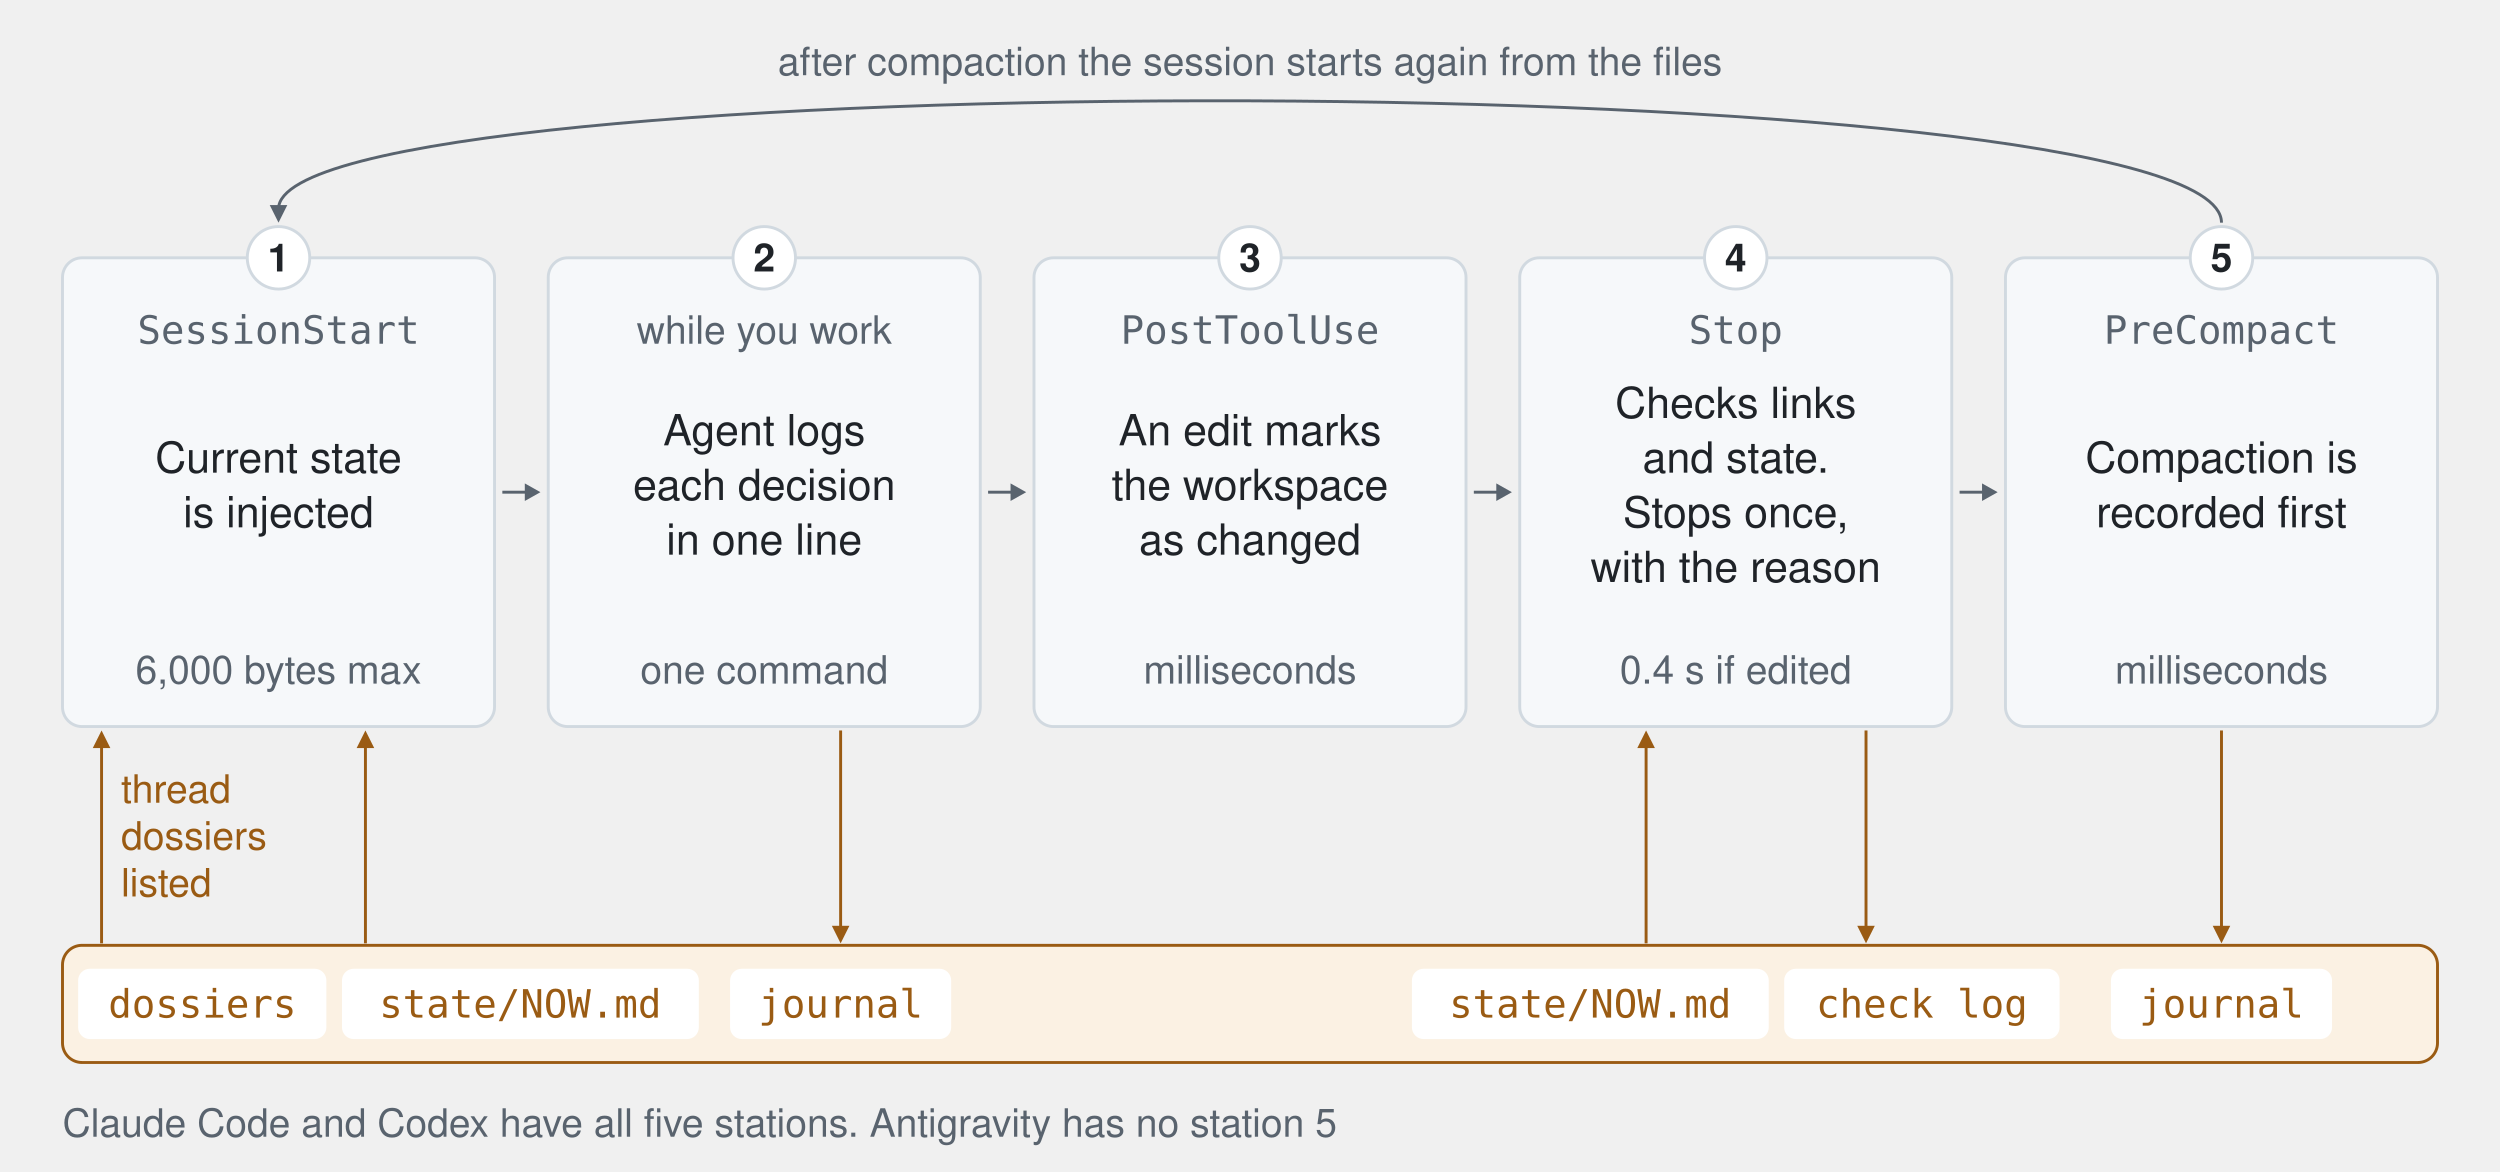
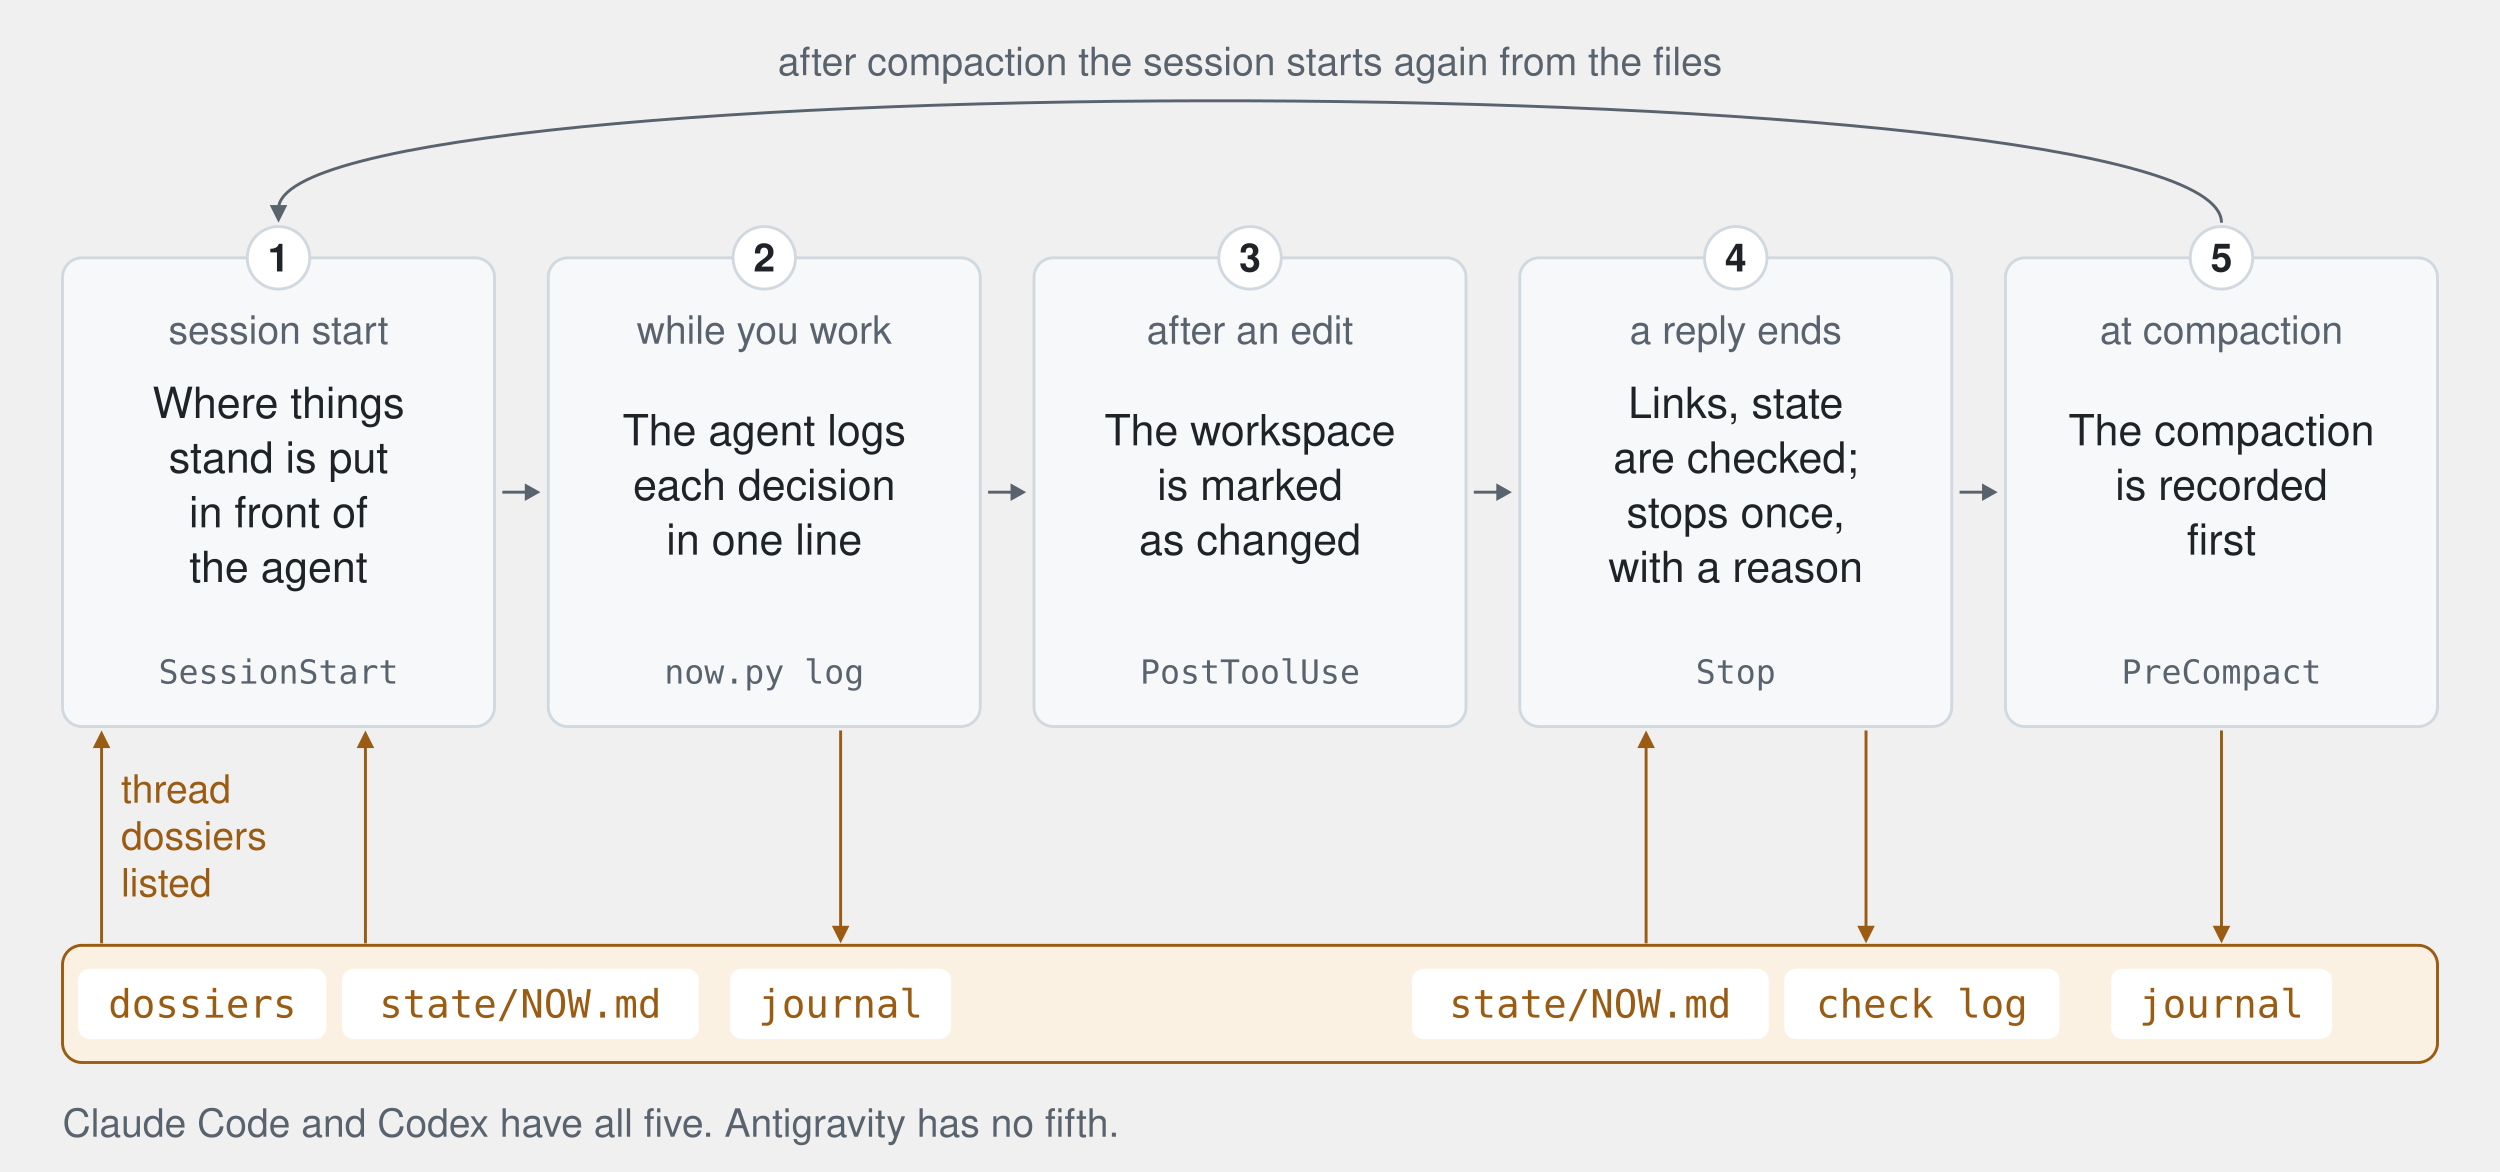
<svg xmlns="http://www.w3.org/2000/svg" viewBox="0 0 1280 600" width="1280" height="600" role="img" aria-labelledby="t d">
  <path d="M1137.4 114 C1137.4 32 142.6 32 142.6 107" fill="none" stroke="#59636e" stroke-width="1.5" />
  <path d="M142.6 114L138.1 105L147.1 105Z" fill="#59636e" />
  <text x="640" y="38.5" font-size="20" font-family="ui-sans-serif, -apple-system, 'Segoe UI', Helvetica, Arial, sans-serif" fill="#59636e" text-anchor="middle">after compaction the session starts again from the files</text>
  <line x1="257.2" y1="252" x2="270.3" y2="252" stroke="#59636e" stroke-width="1.5" />
  <path d="M276.7 252L268.7 256.5L268.7 247.5Z" fill="#59636e" />
  <line x1="505.9" y1="252" x2="519" y2="252" stroke="#59636e" stroke-width="1.5" />
  <path d="M525.4 252L517.4 256.5L517.4 247.5Z" fill="#59636e" />
  <line x1="754.6" y1="252" x2="767.7" y2="252" stroke="#59636e" stroke-width="1.5" />
  <path d="M774.1 252L766.1 256.5L766.1 247.5Z" fill="#59636e" />
  <line x1="1003.3" y1="252" x2="1016.4" y2="252" stroke="#59636e" stroke-width="1.5" />
  <path d="M1022.8 252L1014.8 256.5L1014.8 247.5Z" fill="#59636e" />
  <rect x="32" y="132" width="221.2" height="240" rx="10" fill="#f6f8fa" stroke="#d1d9e0" stroke-width="1.5" />
  <circle cx="142.6" cy="132" r="16" fill="#ffffff" stroke="#d1d9e0" stroke-width="1.5" />
  <text x="142.6" y="139" font-size="20" font-family="ui-sans-serif, -apple-system, 'Segoe UI', Helvetica, Arial, sans-serif" fill="#1f2328" font-weight="600" text-anchor="middle">1</text>
-   <text x="142.6" y="176" font-size="20" font-family="ui-monospace, SFMono-Regular, Menlo, Consolas, monospace" fill="#59636e" text-anchor="middle">SessionStart</text>
-   <text x="142.6" y="242" font-size="22" font-family="ui-sans-serif, -apple-system, 'Segoe UI', Helvetica, Arial, sans-serif" fill="#1f2328" text-anchor="middle">Current state</text>
-   <text x="142.6" y="270" font-size="22" font-family="ui-sans-serif, -apple-system, 'Segoe UI', Helvetica, Arial, sans-serif" fill="#1f2328" text-anchor="middle">is injected</text>
-   <text x="142.6" y="350" font-size="20" font-family="ui-sans-serif, -apple-system, 'Segoe UI', Helvetica, Arial, sans-serif" fill="#59636e" text-anchor="middle">6,000 bytes max</text>
+   <text x="142.6" y="176" font-size="20" font-family="ui-sans-serif, -apple-system, 'Segoe UI', Helvetica, Arial, sans-serif" fill="#59636e" text-anchor="middle">session start</text>
+   <text x="142.6" y="214" font-size="22" font-family="ui-sans-serif, -apple-system, 'Segoe UI', Helvetica, Arial, sans-serif" fill="#1f2328" text-anchor="middle">Where things</text>
+   <text x="142.6" y="242" font-size="22" font-family="ui-sans-serif, -apple-system, 'Segoe UI', Helvetica, Arial, sans-serif" fill="#1f2328" text-anchor="middle">stand is put</text>
+   <text x="142.6" y="270" font-size="22" font-family="ui-sans-serif, -apple-system, 'Segoe UI', Helvetica, Arial, sans-serif" fill="#1f2328" text-anchor="middle">in front of</text>
+   <text x="142.6" y="298" font-size="22" font-family="ui-sans-serif, -apple-system, 'Segoe UI', Helvetica, Arial, sans-serif" fill="#1f2328" text-anchor="middle">the agent</text>
+   <text x="142.6" y="350" font-size="17" font-family="ui-monospace, SFMono-Regular, Menlo, Consolas, monospace" fill="#59636e" text-anchor="middle">SessionStart</text>
  <rect x="280.7" y="132" width="221.2" height="240" rx="10" fill="#f6f8fa" stroke="#d1d9e0" stroke-width="1.5" />
  <circle cx="391.3" cy="132" r="16" fill="#ffffff" stroke="#d1d9e0" stroke-width="1.5" />
  <text x="391.3" y="139" font-size="20" font-family="ui-sans-serif, -apple-system, 'Segoe UI', Helvetica, Arial, sans-serif" fill="#1f2328" font-weight="600" text-anchor="middle">2</text>
  <text x="391.3" y="176" font-size="20" font-family="ui-sans-serif, -apple-system, 'Segoe UI', Helvetica, Arial, sans-serif" fill="#59636e" text-anchor="middle">while you work</text>
-   <text x="391.3" y="228" font-size="22" font-family="ui-sans-serif, -apple-system, 'Segoe UI', Helvetica, Arial, sans-serif" fill="#1f2328" text-anchor="middle">Agent logs</text>
+   <text x="391.3" y="228" font-size="22" font-family="ui-sans-serif, -apple-system, 'Segoe UI', Helvetica, Arial, sans-serif" fill="#1f2328" text-anchor="middle">The agent logs</text>
  <text x="391.3" y="256" font-size="22" font-family="ui-sans-serif, -apple-system, 'Segoe UI', Helvetica, Arial, sans-serif" fill="#1f2328" text-anchor="middle">each decision</text>
  <text x="391.3" y="284" font-size="22" font-family="ui-sans-serif, -apple-system, 'Segoe UI', Helvetica, Arial, sans-serif" fill="#1f2328" text-anchor="middle">in one line</text>
-   <text x="391.3" y="350" font-size="20" font-family="ui-sans-serif, -apple-system, 'Segoe UI', Helvetica, Arial, sans-serif" fill="#59636e" text-anchor="middle">one command</text>
+   <text x="391.3" y="350" font-size="17" font-family="ui-monospace, SFMono-Regular, Menlo, Consolas, monospace" fill="#59636e" text-anchor="middle">now.py log</text>
  <rect x="529.4" y="132" width="221.2" height="240" rx="10" fill="#f6f8fa" stroke="#d1d9e0" stroke-width="1.5" />
  <circle cx="640" cy="132" r="16" fill="#ffffff" stroke="#d1d9e0" stroke-width="1.5" />
  <text x="640" y="139" font-size="20" font-family="ui-sans-serif, -apple-system, 'Segoe UI', Helvetica, Arial, sans-serif" fill="#1f2328" font-weight="600" text-anchor="middle">3</text>
-   <text x="640" y="176" font-size="20" font-family="ui-monospace, SFMono-Regular, Menlo, Consolas, monospace" fill="#59636e" text-anchor="middle">PostToolUse</text>
-   <text x="640" y="228" font-size="22" font-family="ui-sans-serif, -apple-system, 'Segoe UI', Helvetica, Arial, sans-serif" fill="#1f2328" text-anchor="middle">An edit marks</text>
-   <text x="640" y="256" font-size="22" font-family="ui-sans-serif, -apple-system, 'Segoe UI', Helvetica, Arial, sans-serif" fill="#1f2328" text-anchor="middle">the workspace</text>
+   <text x="640" y="176" font-size="20" font-family="ui-sans-serif, -apple-system, 'Segoe UI', Helvetica, Arial, sans-serif" fill="#59636e" text-anchor="middle">after an edit</text>
+   <text x="640" y="228" font-size="22" font-family="ui-sans-serif, -apple-system, 'Segoe UI', Helvetica, Arial, sans-serif" fill="#1f2328" text-anchor="middle">The workspace</text>
+   <text x="640" y="256" font-size="22" font-family="ui-sans-serif, -apple-system, 'Segoe UI', Helvetica, Arial, sans-serif" fill="#1f2328" text-anchor="middle">is marked</text>
  <text x="640" y="284" font-size="22" font-family="ui-sans-serif, -apple-system, 'Segoe UI', Helvetica, Arial, sans-serif" fill="#1f2328" text-anchor="middle">as changed</text>
-   <text x="640" y="350" font-size="20" font-family="ui-sans-serif, -apple-system, 'Segoe UI', Helvetica, Arial, sans-serif" fill="#59636e" text-anchor="middle">milliseconds</text>
+   <text x="640" y="350" font-size="17" font-family="ui-monospace, SFMono-Regular, Menlo, Consolas, monospace" fill="#59636e" text-anchor="middle">PostToolUse</text>
  <rect x="778.1" y="132" width="221.2" height="240" rx="10" fill="#f6f8fa" stroke="#d1d9e0" stroke-width="1.5" />
  <circle cx="888.7" cy="132" r="16" fill="#ffffff" stroke="#d1d9e0" stroke-width="1.5" />
  <text x="888.7" y="139" font-size="20" font-family="ui-sans-serif, -apple-system, 'Segoe UI', Helvetica, Arial, sans-serif" fill="#1f2328" font-weight="600" text-anchor="middle">4</text>
-   <text x="888.7" y="176" font-size="20" font-family="ui-monospace, SFMono-Regular, Menlo, Consolas, monospace" fill="#59636e" text-anchor="middle">Stop</text>
-   <text x="888.7" y="214" font-size="22" font-family="ui-sans-serif, -apple-system, 'Segoe UI', Helvetica, Arial, sans-serif" fill="#1f2328" text-anchor="middle">Checks links</text>
-   <text x="888.7" y="242" font-size="22" font-family="ui-sans-serif, -apple-system, 'Segoe UI', Helvetica, Arial, sans-serif" fill="#1f2328" text-anchor="middle">and state.</text>
-   <text x="888.7" y="270" font-size="22" font-family="ui-sans-serif, -apple-system, 'Segoe UI', Helvetica, Arial, sans-serif" fill="#1f2328" text-anchor="middle">Stops once,</text>
-   <text x="888.7" y="298" font-size="22" font-family="ui-sans-serif, -apple-system, 'Segoe UI', Helvetica, Arial, sans-serif" fill="#1f2328" text-anchor="middle">with the reason</text>
-   <text x="888.7" y="350" font-size="20" font-family="ui-sans-serif, -apple-system, 'Segoe UI', Helvetica, Arial, sans-serif" fill="#59636e" text-anchor="middle">0.4 s if edited</text>
+   <text x="888.7" y="176" font-size="20" font-family="ui-sans-serif, -apple-system, 'Segoe UI', Helvetica, Arial, sans-serif" fill="#59636e" text-anchor="middle">a reply ends</text>
+   <text x="888.7" y="214" font-size="22" font-family="ui-sans-serif, -apple-system, 'Segoe UI', Helvetica, Arial, sans-serif" fill="#1f2328" text-anchor="middle">Links, state</text>
+   <text x="888.7" y="242" font-size="22" font-family="ui-sans-serif, -apple-system, 'Segoe UI', Helvetica, Arial, sans-serif" fill="#1f2328" text-anchor="middle">are checked;</text>
+   <text x="888.7" y="270" font-size="22" font-family="ui-sans-serif, -apple-system, 'Segoe UI', Helvetica, Arial, sans-serif" fill="#1f2328" text-anchor="middle">stops once,</text>
+   <text x="888.7" y="298" font-size="22" font-family="ui-sans-serif, -apple-system, 'Segoe UI', Helvetica, Arial, sans-serif" fill="#1f2328" text-anchor="middle">with a reason</text>
+   <text x="888.7" y="350" font-size="17" font-family="ui-monospace, SFMono-Regular, Menlo, Consolas, monospace" fill="#59636e" text-anchor="middle">Stop</text>
  <rect x="1026.8" y="132" width="221.2" height="240" rx="10" fill="#f6f8fa" stroke="#d1d9e0" stroke-width="1.5" />
  <circle cx="1137.4" cy="132" r="16" fill="#ffffff" stroke="#d1d9e0" stroke-width="1.5" />
  <text x="1137.4" y="139" font-size="20" font-family="ui-sans-serif, -apple-system, 'Segoe UI', Helvetica, Arial, sans-serif" fill="#1f2328" font-weight="600" text-anchor="middle">5</text>
-   <text x="1137.4" y="176" font-size="20" font-family="ui-monospace, SFMono-Regular, Menlo, Consolas, monospace" fill="#59636e" text-anchor="middle">PreCompact</text>
-   <text x="1137.4" y="242" font-size="22" font-family="ui-sans-serif, -apple-system, 'Segoe UI', Helvetica, Arial, sans-serif" fill="#1f2328" text-anchor="middle">Compaction is</text>
-   <text x="1137.4" y="270" font-size="22" font-family="ui-sans-serif, -apple-system, 'Segoe UI', Helvetica, Arial, sans-serif" fill="#1f2328" text-anchor="middle">recorded first</text>
-   <text x="1137.4" y="350" font-size="20" font-family="ui-sans-serif, -apple-system, 'Segoe UI', Helvetica, Arial, sans-serif" fill="#59636e" text-anchor="middle">milliseconds</text>
+   <text x="1137.4" y="176" font-size="20" font-family="ui-sans-serif, -apple-system, 'Segoe UI', Helvetica, Arial, sans-serif" fill="#59636e" text-anchor="middle">at compaction</text>
+   <text x="1137.4" y="228" font-size="22" font-family="ui-sans-serif, -apple-system, 'Segoe UI', Helvetica, Arial, sans-serif" fill="#1f2328" text-anchor="middle">The compaction</text>
+   <text x="1137.4" y="256" font-size="22" font-family="ui-sans-serif, -apple-system, 'Segoe UI', Helvetica, Arial, sans-serif" fill="#1f2328" text-anchor="middle">is recorded</text>
+   <text x="1137.4" y="284" font-size="22" font-family="ui-sans-serif, -apple-system, 'Segoe UI', Helvetica, Arial, sans-serif" fill="#1f2328" text-anchor="middle">first</text>
+   <text x="1137.4" y="350" font-size="17" font-family="ui-monospace, SFMono-Regular, Menlo, Consolas, monospace" fill="#59636e" text-anchor="middle">PreCompact</text>
  <rect x="32" y="484" width="1216" height="60" rx="10" fill="#fbf1e3" stroke="#9a5b13" stroke-width="1.5" />
  <rect x="40" y="496" width="127.1" height="36" rx="6" fill="#ffffff" />
  <text x="103.6" y="521" font-size="20" font-family="ui-monospace, SFMono-Regular, Menlo, Consolas, monospace" fill="#9a5b13" text-anchor="middle">dossiers</text>
  <rect x="175.1" y="496" width="182.7" height="36" rx="6" fill="#ffffff" />
  <text x="266.4" y="521" font-size="20" font-family="ui-monospace, SFMono-Regular, Menlo, Consolas, monospace" fill="#9a5b13" text-anchor="middle">state/NOW.md</text>
  <rect x="373.8" y="496" width="113.2" height="36" rx="6" fill="#ffffff" />
  <text x="430.4" y="521" font-size="20" font-family="ui-monospace, SFMono-Regular, Menlo, Consolas, monospace" fill="#9a5b13" text-anchor="middle">journal</text>
  <rect x="722.9" y="496" width="182.7" height="36" rx="6" fill="#ffffff" />
  <text x="814.2" y="521" font-size="20" font-family="ui-monospace, SFMono-Regular, Menlo, Consolas, monospace" fill="#9a5b13" text-anchor="middle">state/NOW.md</text>
  <rect x="913.5" y="496" width="141" height="36" rx="6" fill="#ffffff" />
  <text x="984" y="521" font-size="20" font-family="ui-monospace, SFMono-Regular, Menlo, Consolas, monospace" fill="#9a5b13" text-anchor="middle">check log</text>
  <rect x="1080.8" y="496" width="113.2" height="36" rx="6" fill="#ffffff" />
  <text x="1137.4" y="521" font-size="20" font-family="ui-monospace, SFMono-Regular, Menlo, Consolas, monospace" fill="#9a5b13" text-anchor="middle">journal</text>
  <line x1="52" y1="483" x2="52" y2="381.2" stroke="#9a5b13" stroke-width="1.5" />
  <path d="M52 374L56.5 383L47.5 383Z" fill="#9a5b13" />
  <line x1="187.1" y1="483" x2="187.1" y2="381.2" stroke="#9a5b13" stroke-width="1.5" />
  <path d="M187.1 374L191.6 383L182.6 383Z" fill="#9a5b13" />
  <line x1="430.4" y1="374" x2="430.4" y2="475.8" stroke="#9a5b13" stroke-width="1.5" />
  <path d="M430.4 483L425.9 474L434.9 474Z" fill="#9a5b13" />
  <line x1="842.8" y1="483" x2="842.8" y2="381.2" stroke="#9a5b13" stroke-width="1.5" />
  <path d="M842.8 374L847.3 383L838.3 383Z" fill="#9a5b13" />
  <line x1="955.4" y1="374" x2="955.4" y2="475.8" stroke="#9a5b13" stroke-width="1.5" />
  <path d="M955.4 483L950.9 474L959.9 474Z" fill="#9a5b13" />
  <line x1="1137.4" y1="374" x2="1137.4" y2="475.8" stroke="#9a5b13" stroke-width="1.5" />
  <path d="M1137.4 483L1132.9 474L1141.9 474Z" fill="#9a5b13" />
  <text x="62" y="411" font-size="20" font-family="ui-sans-serif, -apple-system, 'Segoe UI', Helvetica, Arial, sans-serif" fill="#9a5b13">thread</text>
  <text x="62" y="435" font-size="20" font-family="ui-sans-serif, -apple-system, 'Segoe UI', Helvetica, Arial, sans-serif" fill="#9a5b13">dossiers</text>
  <text x="62" y="459" font-size="20" font-family="ui-sans-serif, -apple-system, 'Segoe UI', Helvetica, Arial, sans-serif" fill="#9a5b13">listed</text>
-   <text x="32" y="582" font-size="20" font-family="ui-sans-serif, -apple-system, 'Segoe UI', Helvetica, Arial, sans-serif" fill="#59636e">Claude Code and Codex have all five stations. Antigravity has no station 5</text>
+   <text x="32" y="582" font-size="20" font-family="ui-sans-serif, -apple-system, 'Segoe UI', Helvetica, Arial, sans-serif" fill="#59636e">Claude Code and Codex have all five. Antigravity has no fifth.</text>
</svg>
